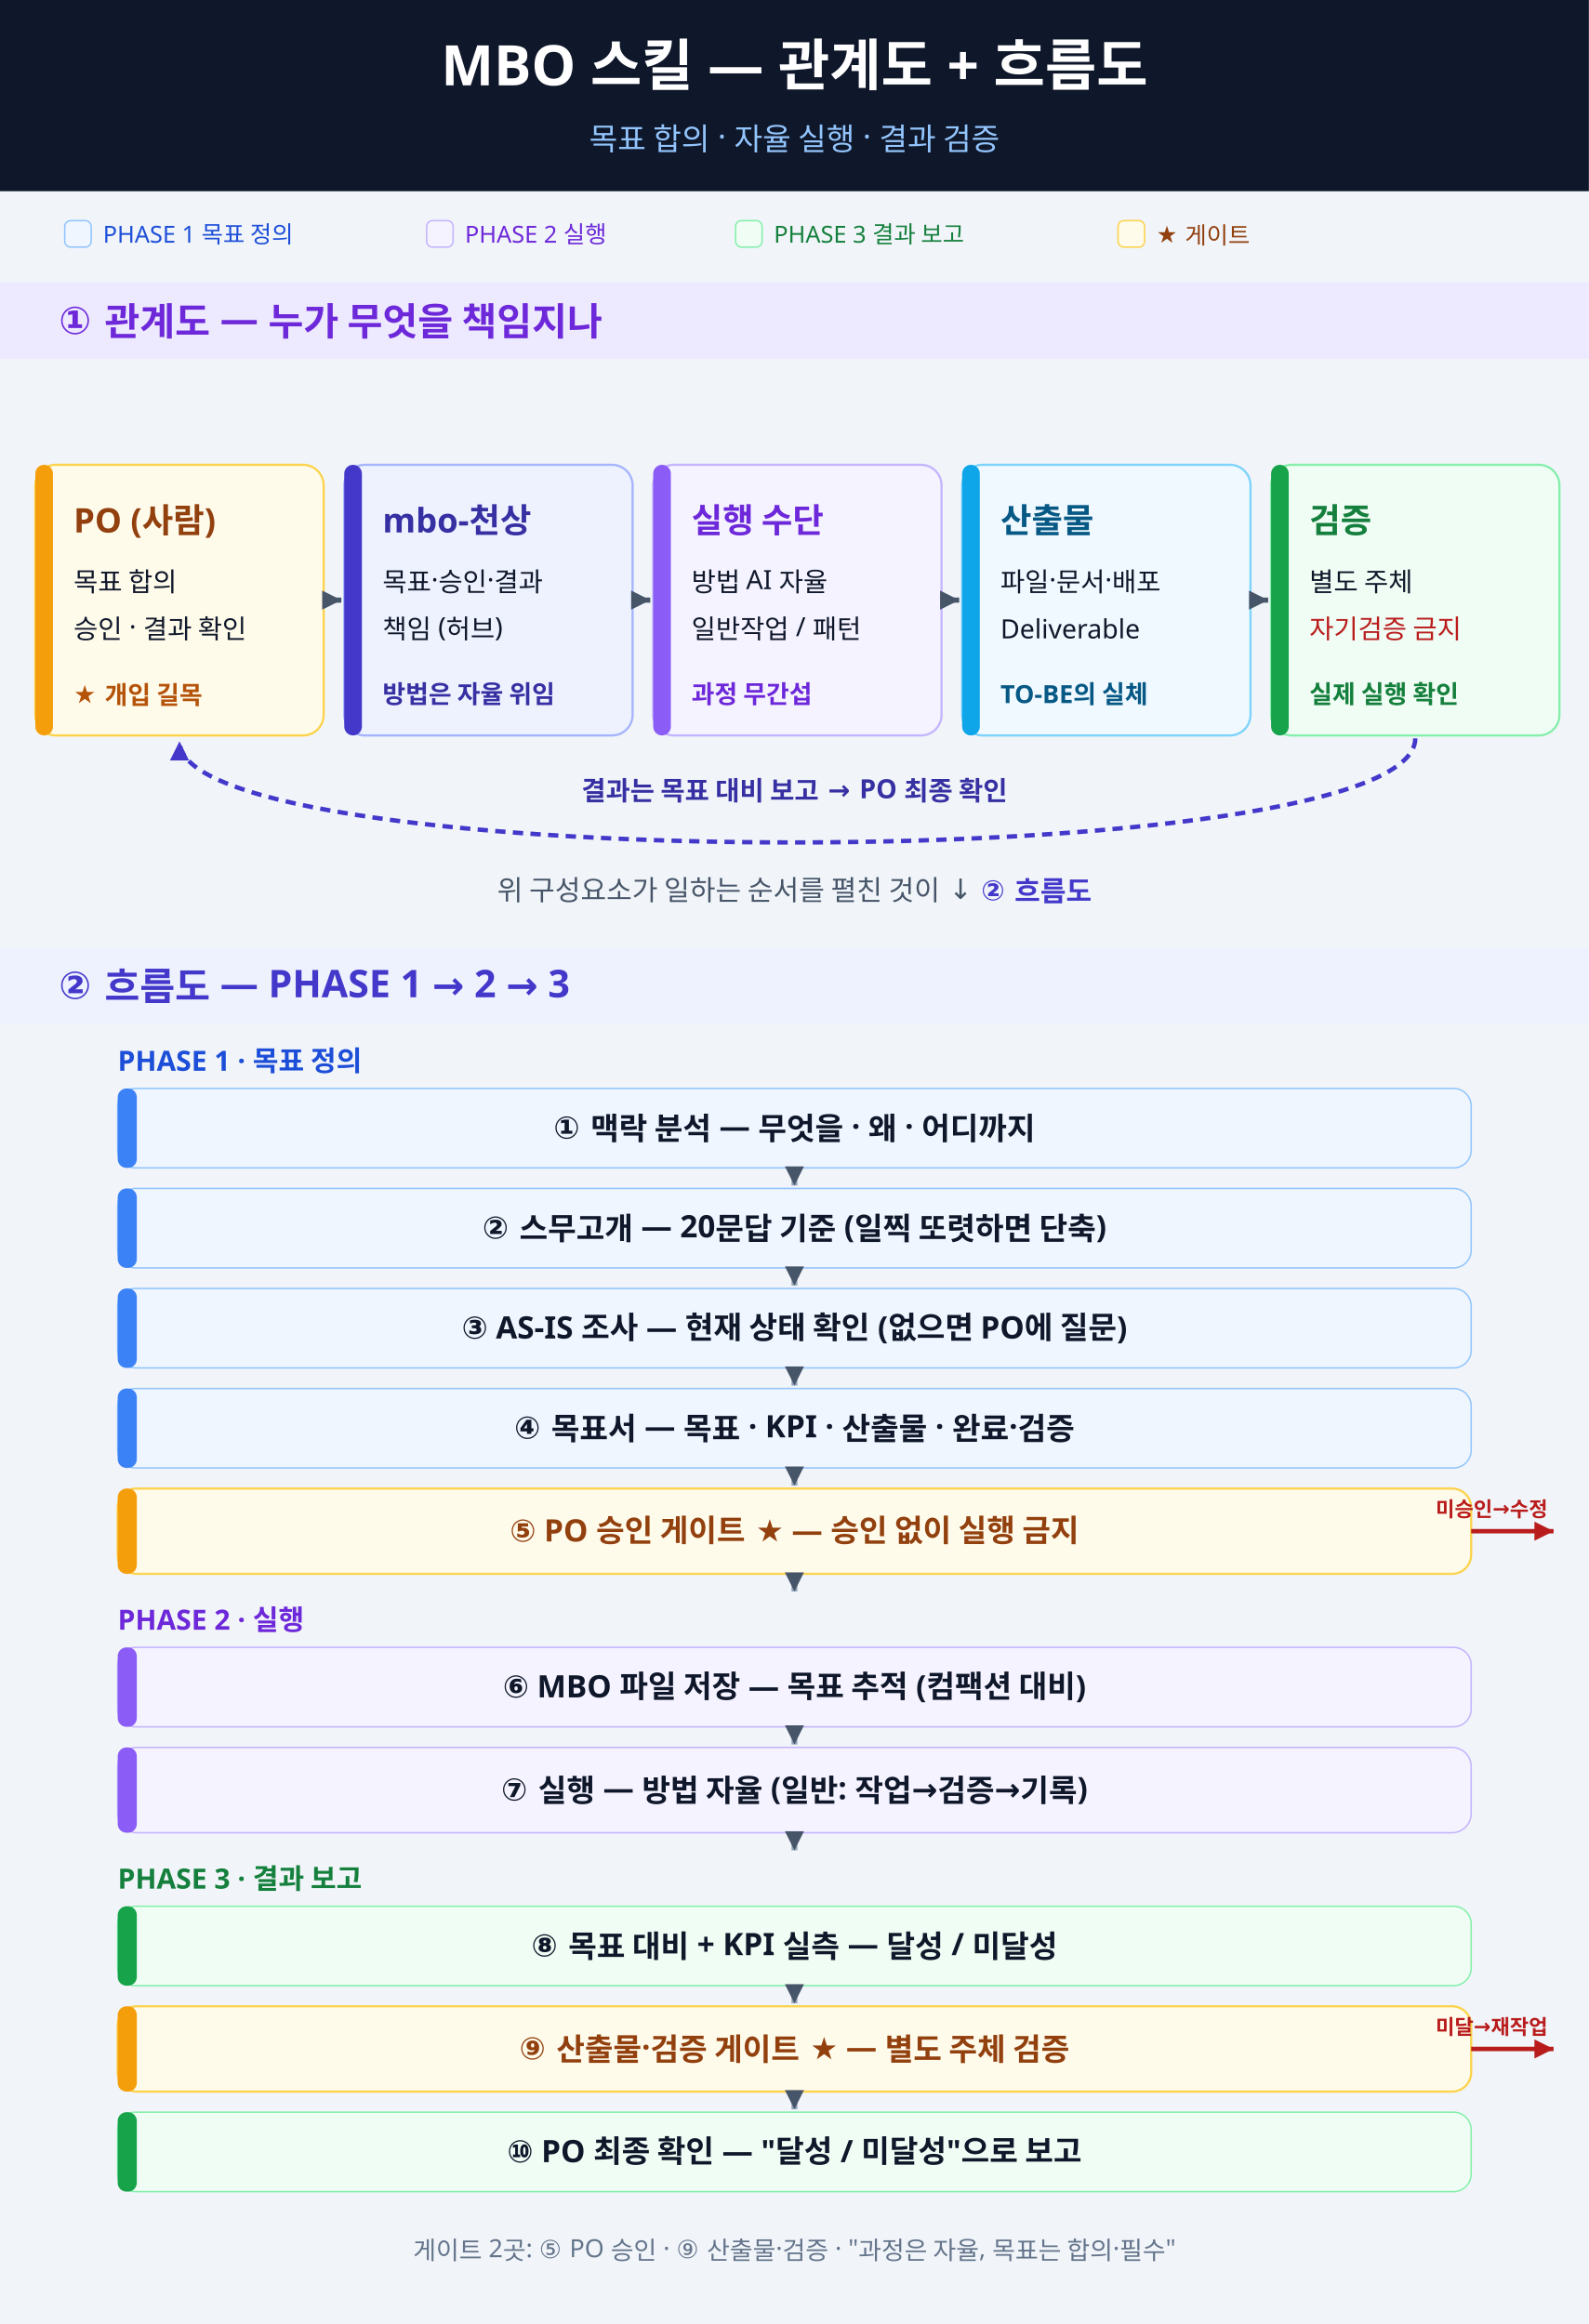
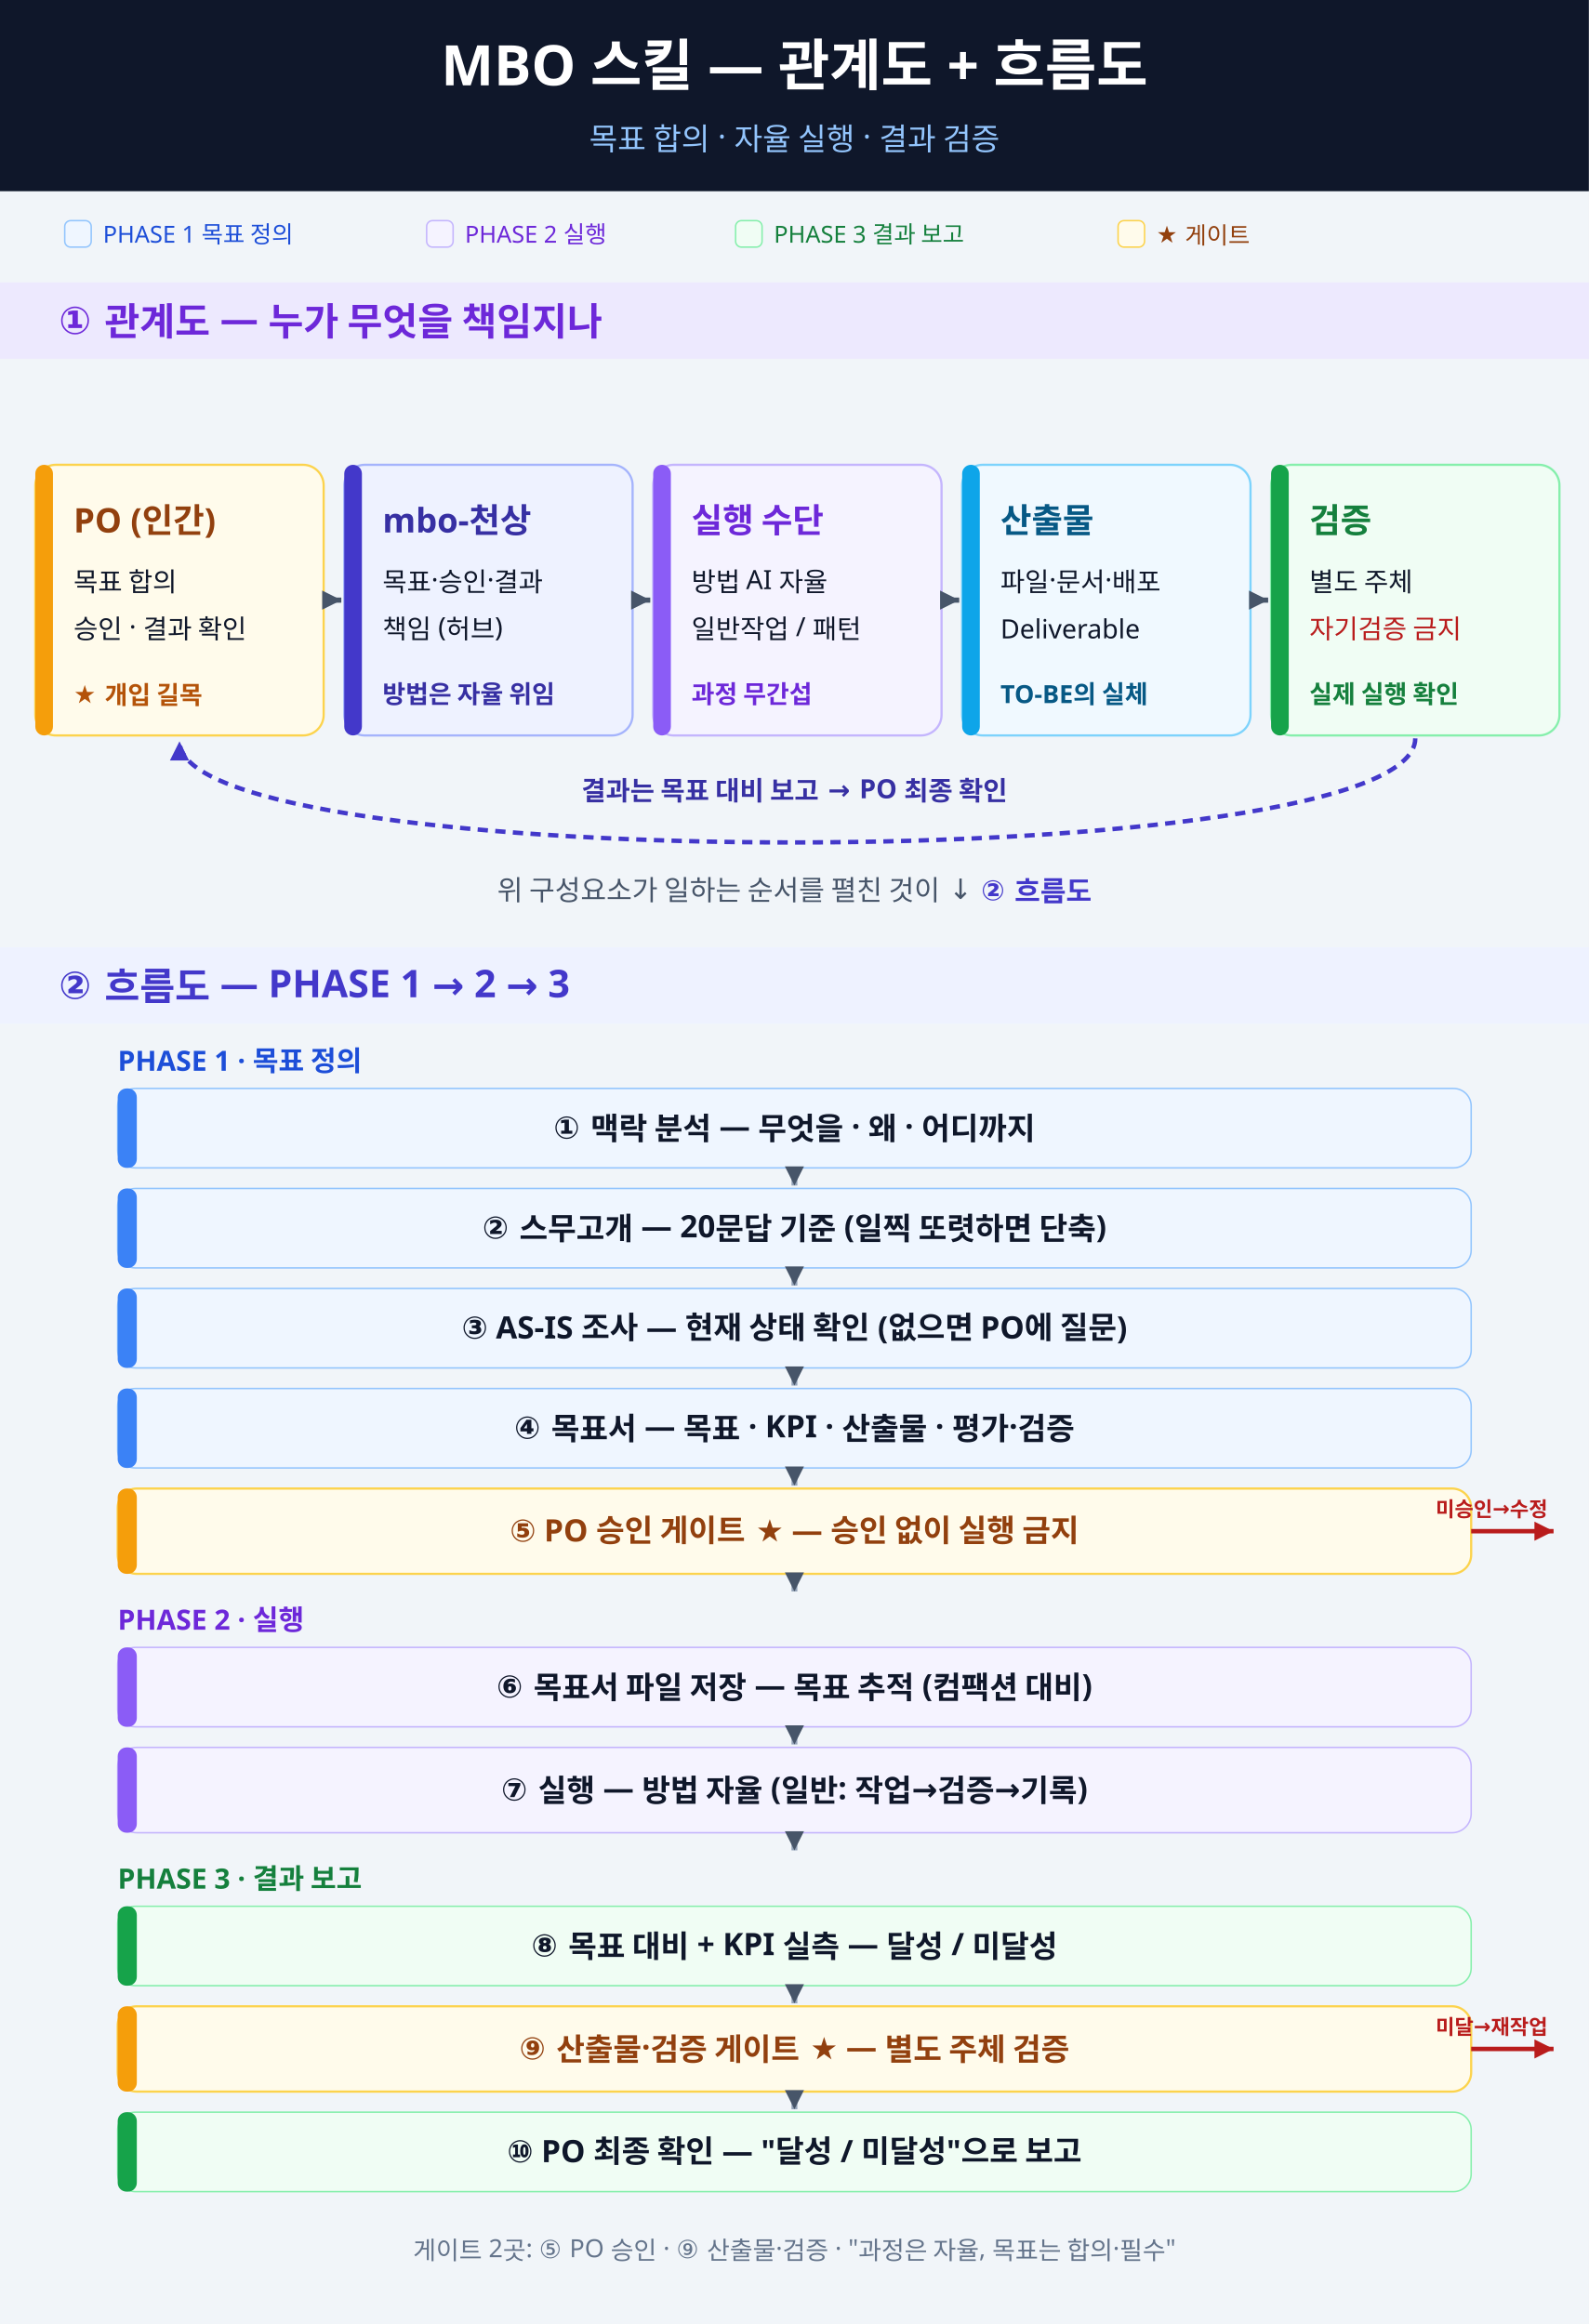
<svg xmlns="http://www.w3.org/2000/svg" width="1080" height="1580" viewBox="0 0 1080 1580" font-family="'Malgun Gothic','Apple SD Gothic Neo',sans-serif" role="img" aria-labelledby="t d">
  <rect x="0" y="0" width="1080" height="1580" fill="#f1f5f9" />
  <defs>
    <marker id="ah" markerUnits="userSpaceOnUse" markerWidth="15" markerHeight="13" refX="13" refY="6.5" orient="auto">
      <path d="M0,0 L13,6.5 L0,13 Z" fill="#475569" />
    </marker>
    <marker id="ahr" markerUnits="userSpaceOnUse" markerWidth="15" markerHeight="13" refX="13" refY="6.5" orient="auto">
      <path d="M0,0 L13,6.5 L0,13 Z" fill="#b91c1c" />
    </marker>
    <marker id="ahi" markerUnits="userSpaceOnUse" markerWidth="15" markerHeight="13" refX="13" refY="6.5" orient="auto">
      <path d="M0,0 L13,6.5 L0,13 Z" fill="#4338ca" />
    </marker>
  </defs>
  <rect x="0" y="0" width="1080" height="130" fill="#0f172a" />
  <text x="540" y="58" text-anchor="middle" fill="#ffffff" font-size="38" font-weight="bold">MBO 스킬 — 관계도 + 흐름도</text>
  <text x="540" y="102" text-anchor="middle" fill="#93c5fd" font-size="21">목표 합의 · 자율 실행 · 결과 검증</text>
  <rect x="44" y="150" width="18" height="18" rx="4" fill="#eff6ff" stroke="#93c5fd" />
  <text x="70" y="165" fill="#1d4ed8" font-size="16">PHASE 1 목표 정의</text>
  <rect x="290" y="150" width="18" height="18" rx="4" fill="#f5f3ff" stroke="#c4b5fd" />
  <text x="316" y="165" fill="#6d28d9" font-size="16">PHASE 2 실행</text>
  <rect x="500" y="150" width="18" height="18" rx="4" fill="#f0fdf4" stroke="#86efac" />
  <text x="526" y="165" fill="#15803d" font-size="16">PHASE 3 결과 보고</text>
  <rect x="760" y="150" width="18" height="18" rx="4" fill="#fffbeb" stroke="#fcd34d" />
  <text x="786" y="165" fill="#92400e" font-size="16">★ 게이트</text>
  <rect x="0" y="192" width="1080" height="52" fill="#ede9fe" />
  <text x="40" y="227" fill="#6d28d9" font-size="26" font-weight="bold">① 관계도 — 누가 무엇을 책임지나</text>
  <rect x="24" y="316" width="196" height="184" rx="14" fill="#fffbeb" stroke="#fcd34d" stroke-width="1.5" />
  <rect x="24" y="316" width="12" height="184" rx="6" fill="#f59e0b" />
-   <text x="50" y="362" fill="#92400e" font-size="23" font-weight="bold">PO (사람)</text>
+   <text x="50" y="362" fill="#92400e" font-size="23" font-weight="bold">PO (인간)</text>
  <text x="50" y="402" fill="#0f172a" font-size="18">목표 합의</text>
  <text x="50" y="434" fill="#0f172a" font-size="18">승인 · 결과 확인</text>
  <text x="50" y="478" fill="#b45309" font-size="17" font-weight="bold">★ 개입 길목</text>
  <line x1="220" y1="408" x2="232" y2="408" stroke="#475569" stroke-width="3.5" marker-end="url(#ah)" />
  <rect x="234" y="316" width="196" height="184" rx="14" fill="#eef2ff" stroke="#a5b4fc" stroke-width="1.5" />
  <rect x="234" y="316" width="12" height="184" rx="6" fill="#4338ca" />
  <text x="260" y="362" fill="#3730a3" font-size="23" font-weight="bold">mbo-천상</text>
  <text x="260" y="402" fill="#0f172a" font-size="18">목표·승인·결과</text>
  <text x="260" y="434" fill="#0f172a" font-size="18">책임 (허브)</text>
  <text x="260" y="478" fill="#3730a3" font-size="17" font-weight="bold">방법은 자율 위임</text>
  <line x1="430" y1="408" x2="442" y2="408" stroke="#475569" stroke-width="3.5" marker-end="url(#ah)" />
  <rect x="444" y="316" width="196" height="184" rx="14" fill="#f5f3ff" stroke="#c4b5fd" stroke-width="1.5" />
  <rect x="444" y="316" width="12" height="184" rx="6" fill="#8b5cf6" />
  <text x="470" y="362" fill="#6d28d9" font-size="23" font-weight="bold">실행 수단</text>
  <text x="470" y="402" fill="#0f172a" font-size="18">방법 AI 자율</text>
  <text x="470" y="434" fill="#0f172a" font-size="18">일반작업 / 패턴</text>
  <text x="470" y="478" fill="#6d28d9" font-size="17" font-weight="bold">과정 무간섭</text>
  <line x1="640" y1="408" x2="652" y2="408" stroke="#475569" stroke-width="3.5" marker-end="url(#ah)" />
  <rect x="654" y="316" width="196" height="184" rx="14" fill="#f0f9ff" stroke="#7dd3fc" stroke-width="1.5" />
  <rect x="654" y="316" width="12" height="184" rx="6" fill="#0ea5e9" />
  <text x="680" y="362" fill="#075985" font-size="23" font-weight="bold">산출물</text>
  <text x="680" y="402" fill="#0f172a" font-size="18">파일·문서·배포</text>
  <text x="680" y="434" fill="#0f172a" font-size="18">Deliverable</text>
  <text x="680" y="478" fill="#075985" font-size="17" font-weight="bold">TO-BE의 실체</text>
  <line x1="850" y1="408" x2="862" y2="408" stroke="#475569" stroke-width="3.5" marker-end="url(#ah)" />
  <rect x="864" y="316" width="196" height="184" rx="14" fill="#f0fdf4" stroke="#86efac" stroke-width="1.5" />
  <rect x="864" y="316" width="12" height="184" rx="6" fill="#16a34a" />
  <text x="890" y="362" fill="#15803d" font-size="23" font-weight="bold">검증</text>
  <text x="890" y="402" fill="#0f172a" font-size="18">별도 주체</text>
  <text x="890" y="434" fill="#b91c1c" font-size="18">자기검증 금지</text>
  <text x="890" y="478" fill="#15803d" font-size="17" font-weight="bold">실제 실행 확인</text>
  <path d="M962,502 C962,596 122,596 122,504" fill="none" stroke="#4338ca" stroke-width="3" stroke-dasharray="7,5" marker-end="url(#ahi)" />
  <rect x="318" y="521" width="444" height="32" rx="8" fill="#f1f5f9" />
  <text x="540" y="544" text-anchor="middle" fill="#3730a3" font-size="18" font-weight="bold">결과는 목표 대비 보고 → PO 최종 확인</text>
  <text x="540" y="612" text-anchor="middle" fill="#475569" font-size="19">위 구성요소가 일하는 순서를 펼친 것이 ↓ <tspan font-weight="bold" fill="#4338ca">② 흐름도</tspan>
  </text>
  <rect x="0" y="644" width="1080" height="52" fill="#eef2ff" />
  <text x="40" y="679" fill="#4338ca" font-size="26" font-weight="bold">② 흐름도 — PHASE 1 → 2 → 3</text>
  <text x="80" y="728" fill="#1d4ed8" font-size="19" font-weight="bold">PHASE 1 · 목표 정의</text>
  <rect x="80" y="740" width="920" height="54" rx="12" fill="#eff6ff" stroke="#93c5fd" />
  <rect x="80" y="740" width="13" height="54" rx="6" fill="#3b82f6" />
  <text x="540" y="774" text-anchor="middle" fill="#0f172a" font-size="21" font-weight="bold">① 맥락 분석 — 무엇을 · 왜 · 어디까지</text>
  <line x1="540" y1="794" x2="540" y2="806" stroke="#94a3b8" stroke-width="4" marker-end="url(#ah)" />
  <rect x="80" y="808" width="920" height="54" rx="12" fill="#eff6ff" stroke="#93c5fd" />
  <rect x="80" y="808" width="13" height="54" rx="6" fill="#3b82f6" />
  <text x="540" y="842" text-anchor="middle" fill="#0f172a" font-size="21" font-weight="bold">② 스무고개 — 20문답 기준 (일찍 또렷하면 단축)</text>
  <line x1="540" y1="862" x2="540" y2="874" stroke="#94a3b8" stroke-width="4" marker-end="url(#ah)" />
  <rect x="80" y="876" width="920" height="54" rx="12" fill="#eff6ff" stroke="#93c5fd" />
  <rect x="80" y="876" width="13" height="54" rx="6" fill="#3b82f6" />
  <text x="540" y="910" text-anchor="middle" fill="#0f172a" font-size="21" font-weight="bold">③ AS-IS 조사 — 현재 상태 확인 (없으면 PO에 질문)</text>
  <line x1="540" y1="930" x2="540" y2="942" stroke="#94a3b8" stroke-width="4" marker-end="url(#ah)" />
  <rect x="80" y="944" width="920" height="54" rx="12" fill="#eff6ff" stroke="#93c5fd" />
  <rect x="80" y="944" width="13" height="54" rx="6" fill="#3b82f6" />
-   <text x="540" y="978" text-anchor="middle" fill="#0f172a" font-size="21" font-weight="bold">④ 목표서 — 목표 · KPI · 산출물 · 완료·검증</text>
+   <text x="540" y="978" text-anchor="middle" fill="#0f172a" font-size="21" font-weight="bold">④ 목표서 — 목표 · KPI · 산출물 · 평가·검증</text>
  <line x1="540" y1="998" x2="540" y2="1010" stroke="#94a3b8" stroke-width="4" marker-end="url(#ah)" />
  <rect x="80" y="1012" width="920" height="58" rx="13" fill="#fffbeb" stroke="#fcd34d" stroke-width="1.5" />
  <rect x="80" y="1012" width="13" height="58" rx="6" fill="#f59e0b" />
  <text x="540" y="1048" text-anchor="middle" fill="#92400e" font-size="21" font-weight="bold">⑤ PO 승인 게이트 ★ — 승인 없이 실행 금지</text>
  <line x1="1000" y1="1041" x2="1056" y2="1041" stroke="#b91c1c" stroke-width="3" marker-end="url(#ahr)" />
  <text x="1052" y="1031" text-anchor="end" fill="#b91c1c" font-size="14" font-weight="bold">미승인→수정</text>
  <line x1="540" y1="1070" x2="540" y2="1082" stroke="#94a3b8" stroke-width="4" marker-end="url(#ah)" />
  <text x="80" y="1108" fill="#6d28d9" font-size="19" font-weight="bold">PHASE 2 · 실행</text>
  <rect x="80" y="1120" width="920" height="54" rx="12" fill="#f5f3ff" stroke="#c4b5fd" />
  <rect x="80" y="1120" width="13" height="54" rx="6" fill="#8b5cf6" />
-   <text x="540" y="1154" text-anchor="middle" fill="#0f172a" font-size="21" font-weight="bold">⑥ MBO 파일 저장 — 목표 추적 (컴팩션 대비)</text>
+   <text x="540" y="1154" text-anchor="middle" fill="#0f172a" font-size="21" font-weight="bold">⑥ 목표서 파일 저장 — 목표 추적 (컴팩션 대비)</text>
  <line x1="540" y1="1174" x2="540" y2="1186" stroke="#94a3b8" stroke-width="4" marker-end="url(#ah)" />
  <rect x="80" y="1188" width="920" height="58" rx="13" fill="#f5f3ff" stroke="#c4b5fd" />
  <rect x="80" y="1188" width="13" height="58" rx="6" fill="#8b5cf6" />
  <text x="540" y="1224" text-anchor="middle" fill="#0f172a" font-size="21" font-weight="bold">⑦ 실행 — 방법 자율 (일반: 작업→검증→기록)</text>
  <line x1="540" y1="1246" x2="540" y2="1258" stroke="#94a3b8" stroke-width="4" marker-end="url(#ah)" />
  <text x="80" y="1284" fill="#15803d" font-size="19" font-weight="bold">PHASE 3 · 결과 보고</text>
  <rect x="80" y="1296" width="920" height="54" rx="12" fill="#f0fdf4" stroke="#86efac" />
  <rect x="80" y="1296" width="13" height="54" rx="6" fill="#16a34a" />
  <text x="540" y="1330" text-anchor="middle" fill="#0f172a" font-size="21" font-weight="bold">⑧ 목표 대비 + KPI 실측 — 달성 / 미달성</text>
  <line x1="540" y1="1350" x2="540" y2="1362" stroke="#94a3b8" stroke-width="4" marker-end="url(#ah)" />
  <rect x="80" y="1364" width="920" height="58" rx="13" fill="#fffbeb" stroke="#fcd34d" stroke-width="1.5" />
  <rect x="80" y="1364" width="13" height="58" rx="6" fill="#f59e0b" />
  <text x="540" y="1400" text-anchor="middle" fill="#92400e" font-size="21" font-weight="bold">⑨ 산출물·검증 게이트 ★ — 별도 주체 검증</text>
  <line x1="1000" y1="1393" x2="1056" y2="1393" stroke="#b91c1c" stroke-width="3" marker-end="url(#ahr)" />
  <text x="1052" y="1383" text-anchor="end" fill="#b91c1c" font-size="14" font-weight="bold">미달→재작업</text>
  <line x1="540" y1="1422" x2="540" y2="1434" stroke="#94a3b8" stroke-width="4" marker-end="url(#ah)" />
  <rect x="80" y="1436" width="920" height="54" rx="12" fill="#f0fdf4" stroke="#86efac" />
  <rect x="80" y="1436" width="13" height="54" rx="6" fill="#16a34a" />
  <text x="540" y="1470" text-anchor="middle" fill="#0f172a" font-size="21" font-weight="bold">⑩ PO 최종 확인 — "달성 / 미달성"으로 보고</text>
  <text x="540" y="1536" text-anchor="middle" fill="#64748b" font-size="17">게이트 2곳: ⑤ PO 승인 · ⑨ 산출물·검증  ·  "과정은 자율, 목표는 합의·필수"</text>
</svg>
